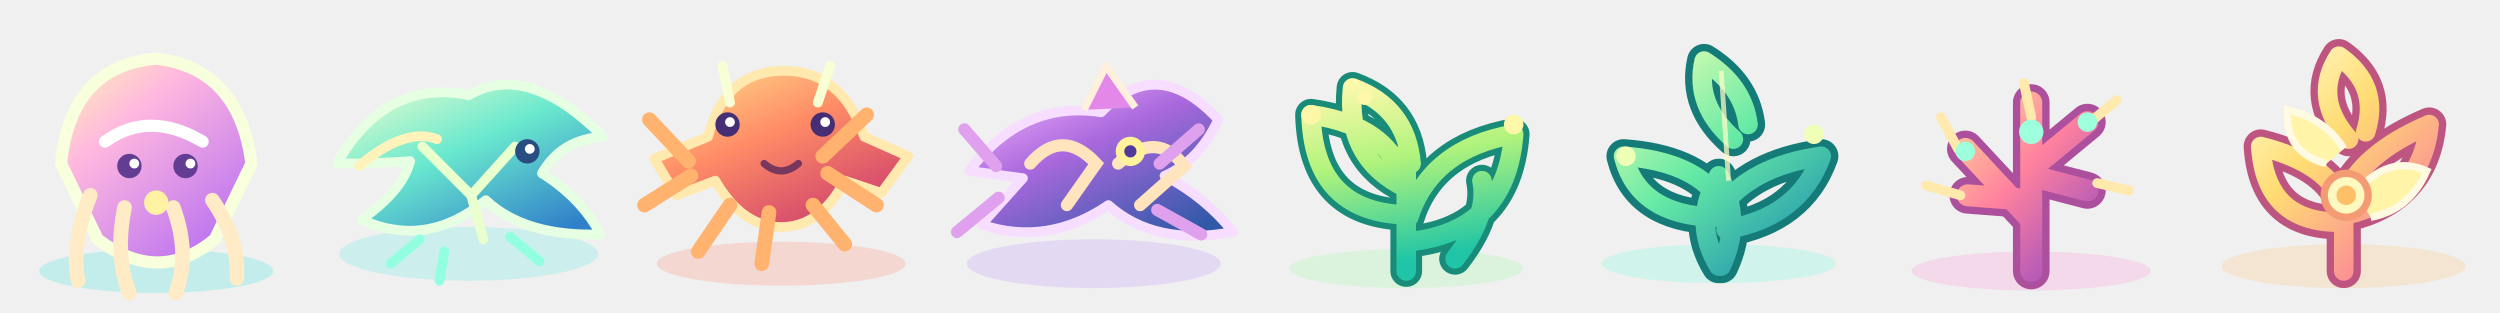
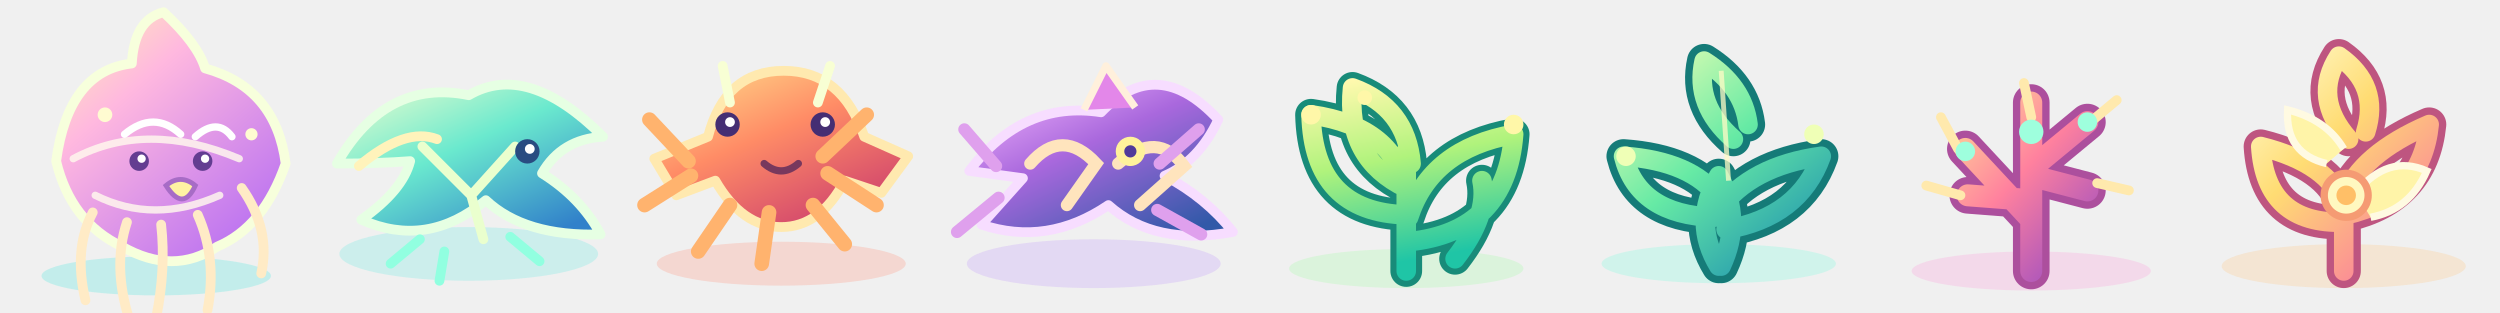
<svg xmlns="http://www.w3.org/2000/svg" width="1024" height="128" viewBox="0 0 1024 128">
  <defs>
    <linearGradient id="jelly" x2=".8" y2="1">
      <stop stop-color="#fff5b1" />
      <stop offset=".35" stop-color="#ffb8df" />
      <stop offset="1" stop-color="#b76ef2" />
    </linearGradient>
    <linearGradient id="glider" x2=".8" y2="1">
      <stop stop-color="#f4ffce" />
      <stop offset=".48" stop-color="#6ae9ce" />
      <stop offset="1" stop-color="#3181ca" />
    </linearGradient>
    <linearGradient id="crab" x2=".7" y2="1">
      <stop stop-color="#ffe38d" />
      <stop offset=".48" stop-color="#ff8c66" />
      <stop offset="1" stop-color="#cf426d" />
    </linearGradient>
    <linearGradient id="stalker" x2=".8" y2="1">
      <stop stop-color="#f8baff" />
      <stop offset=".46" stop-color="#a968dd" />
      <stop offset="1" stop-color="#3159a8" />
    </linearGradient>
    <linearGradient id="kelp" x2=".2" y2="1">
      <stop stop-color="#fff9ae" />
      <stop offset=".45" stop-color="#b0f37c" />
      <stop offset="1" stop-color="#1fc5a6" />
    </linearGradient>
    <linearGradient id="moss" x2=".8" y2="1">
      <stop stop-color="#edffb4" />
      <stop offset=".5" stop-color="#66eaa5" />
      <stop offset="1" stop-color="#259aaf" />
    </linearGradient>
    <linearGradient id="coral" x2=".8" y2="1">
      <stop stop-color="#ffd397" />
      <stop offset=".48" stop-color="#ff819e" />
      <stop offset="1" stop-color="#a954bd" />
    </linearGradient>
    <linearGradient id="bloom" x2=".8" y2="1">
      <stop stop-color="#fffbd0" />
      <stop offset=".43" stop-color="#ffdc73" />
      <stop offset="1" stop-color="#fa7e9c" />
    </linearGradient>
  </defs>
  <g transform="translate(0 0)">
-     <ellipse cx="64" cy="111" rx="48" ry="9" fill="#5ce9e0" opacity=".3" />
-     <path d="M25 67q4-40 39-43 34 4 39 43l-15 31q-23 19-48 0Z" fill="url(#jelly)" stroke="#f7ffdc" stroke-width="5" />
-     <path d="M37 80q-8 20-5 35m19-30q-4 20 2 35m18-35q7 19 1 35m15-38q11 16 10 32" fill="none" stroke="#ffebc6" stroke-width="6" stroke-linecap="round" />
-     <path d="M43 58q18-13 40 0" fill="none" stroke="#fff" stroke-width="5" stroke-linecap="round" />
-     <circle cx="53" cy="68" r="5" fill="#633d91" />
-     <circle cx="76" cy="68" r="5" fill="#633d91" />
-     <circle cx="55" cy="67" r="2" fill="#fff" />
-     <circle cx="78" cy="67" r="2" fill="#fff" />
-     <circle cx="64" cy="83" r="5" fill="#fff2a3" />
+     <ellipse cx="64" cy="113" rx="47" ry="8" fill="#5ce9e0" opacity=".3" />
+     <path d="M23 66q5-37 31-40 1-18 13-21 14 13 17 23 29 8 33 39-9 26-28 34-18 12-39 0Q29 91 23 66Z" fill="url(#jelly)" stroke="#f7ffdc" stroke-width="4" stroke-linejoin="round" />
+     <path d="M30 65q30-16 68 0m-59 15q24 12 51 0" fill="none" stroke="#fff7ed" stroke-width="3" stroke-linecap="round" opacity=".84" />
+     <path d="M38 87q-8 15-3 36m17-32q-6 18 1 40m13-39q2 18-2 38m17-42q8 18 4 39m14-50q12 17 8 35" fill="none" stroke="#ffebc6" stroke-width="4" stroke-linecap="round" />
+     <path d="M51 55q12-10 23 0m6 1q9-8 15 0" fill="none" stroke="#fff" stroke-width="3" stroke-linecap="round" />
+     <circle cx="57" cy="66" r="4" fill="#633d91" />
+     <circle cx="83" cy="66" r="4" fill="#633d91" />
+     <circle cx="58" cy="65" r="1.7" fill="#fff" />
+     <circle cx="84" cy="65" r="1.7" fill="#fff" />
+     <path d="M68 76q6-5 12 0-5 11-12 0Z" fill="#fff2a3" stroke="#a76cc6" stroke-width="2" />
+     <circle cx="43" cy="47" r="3" fill="#fffbd1" />
+     <circle cx="103" cy="55" r="2.5" fill="#fffbd1" />
  </g>
  <g transform="translate(128 0)">
    <ellipse cx="64" cy="104" rx="53" ry="11" fill="#4de8e1" opacity=".22" />
    <path d="M10 67q20-35 54-28Q88 25 119 56q-17 1-25 15 16 10 24 25-31 1-47-14-24 20-51 8 17-12 20-24-13 1-30 1Z" fill="url(#glider)" stroke="#e6ffe3" stroke-width="4" stroke-linejoin="round" />
    <path d="m45 60 20 20 18-20m-18 20 5 18" fill="none" stroke="#eaffce" stroke-width="4" stroke-linecap="round" stroke-linejoin="round" />
    <circle cx="88" cy="62" r="5" fill="#294c81" />
    <circle cx="89" cy="61" r="2" fill="#fff" />
    <path d="M19 68q19-16 32-11" fill="none" stroke="#fff3bb" stroke-width="4" stroke-linecap="round" />
    <path d="m44 98-12 10m22-5-2 12m29-18 12 10" stroke="#91ffe0" stroke-width="4" stroke-linecap="round" />
  </g>
  <g transform="translate(256 0)">
    <ellipse cx="64" cy="108" rx="51" ry="9" fill="#ff927c" opacity=".27" />
    <path d="M34 56q7-27 31-27t33 27l18 8-11 15-15-5q-10 19-26 19T37 74l-16 6-9-15Z" fill="url(#crab)" stroke="#ffe9af" stroke-width="4" stroke-linejoin="round" />
    <path d="m26 66-16-17m17 23L8 84m73-20 18-17m-16 24 20 13M43 84l-13 19m29-16-3 21m21-24 13 16" fill="none" stroke="#ffb36e" stroke-width="6" stroke-linecap="round" />
    <path d="m43 42-3-15m39 15 5-15" stroke="#f8ffd4" stroke-width="4" stroke-linecap="round" />
    <circle cx="42" cy="51" r="5" fill="#452e73" />
    <circle cx="81" cy="51" r="5" fill="#452e73" />
    <circle cx="43" cy="50" r="2" fill="#fff" />
    <circle cx="82" cy="50" r="2" fill="#fff" />
    <path d="M57 67q7 6 14 0" fill="none" stroke="#78385d" stroke-width="3" stroke-linecap="round" />
  </g>
  <g transform="translate(384 0)">
    <ellipse cx="64" cy="108" rx="52" ry="10" fill="#b887fd" opacity=".22" />
    <path d="M13 70q22-29 54-24 23-24 48 3-8 17-22 23 17 9 28 23-32 6-51-11-25 17-52 8l17-19Z" fill="url(#stalker)" stroke="#f7ddff" stroke-width="4" stroke-linejoin="round" />
    <path d="M38 67q13-15 27 0l-12 17m21-17q16-14 27 1l-18 16" fill="none" stroke="#ffe4bd" stroke-width="5" stroke-linecap="round" />
    <path d="m24 68-13-15m14 28L8 95m83-28 16-14m-17 33 18 10" fill="none" stroke="#dfa0ed" stroke-width="5" stroke-linecap="round" />
    <circle cx="79" cy="62" r="6" fill="#fff29b" />
    <circle cx="79" cy="62" r="2.5" fill="#503b9a" />
    <path d="m60 45 9-18 12 17" fill="#e387e9" stroke="#fff0dc" stroke-width="3" stroke-linejoin="round" />
  </g>
  <g transform="translate(512 0)">
    <ellipse cx="64" cy="110" rx="48" ry="8" fill="#91ff94" opacity=".22" />
    <path d="M64 111V62m0 26q-38-1-39-41 35 5 39 32m1 20q40-4 43-44-34 6-43 34m-1-12q-25-12-22-41 22 8 24 31m18 39q14-18 11-32" fill="none" stroke="#188b79" stroke-width="13" stroke-linecap="round" stroke-linejoin="round" />
    <path d="M64 111V62m0 26q-38-1-39-41 35 5 39 32m1 20q40-4 43-44-34 6-43 34m-1-12q-25-12-22-41 22 8 24 31m18 39q14-18 11-32" fill="none" stroke="url(#kelp)" stroke-width="8" stroke-linecap="round" stroke-linejoin="round" />
    <g fill="#fff7a8">
      <circle cx="25" cy="47" r="4" />
      <circle cx="108" cy="51" r="4" />
      <circle cx="47" cy="40" r="3" />
    </g>
  </g>
  <g transform="translate(640 0)">
    <ellipse cx="64" cy="108" rx="48" ry="8" fill="#65ffda" opacity=".23" />
    <path d="M64 109q-11-18 0-37 10 18 1 37m-3-20q-31-1-37-25 28 2 39 17m3 13q30-5 39-30-29 4-42 22m6-29q-16-14-12-32 16 10 18 26" fill="none" stroke="#157b78" stroke-width="14" stroke-linecap="round" stroke-linejoin="round" />
    <path d="M64 109q-11-18 0-37 10 18 1 37m-3-20q-31-1-37-25 28 2 39 17m3 13q30-5 39-30-29 4-42 22m6-29q-16-14-12-32 16 10 18 26" fill="none" stroke="url(#moss)" stroke-width="8" stroke-linecap="round" stroke-linejoin="round" />
    <circle cx="26" cy="64" r="4" fill="#efffb6" />
    <circle cx="103" cy="55" r="4" fill="#efffb6" />
    <path d="m65 29 3 45" stroke="#fffbc5" stroke-width="2" opacity=".75" />
  </g>
  <g transform="translate(768 0)">
    <ellipse cx="64" cy="111" rx="49" ry="8" fill="#ff8ad4" opacity=".22" />
    <path d="M64 111V53m0 37L37 61m27 8 23-19M64 82l-26-2m26-8 23 6m-23-7 0-29" fill="none" stroke="#ac4f9d" stroke-width="15" stroke-linecap="round" stroke-linejoin="round" />
    <path d="M64 111V53m0 37L37 61m27 8 23-19M64 82l-26-2m26-8 23 6m-23-7 0-29" fill="none" stroke="url(#coral)" stroke-width="9" stroke-linecap="round" stroke-linejoin="round" />
    <path d="m34 61-7-13m60 3 12-10M35 80l-14-4m70-1 13 3M64 48l-3-14" stroke="#ffe9ad" stroke-width="4" stroke-linecap="round" />
    <g fill="#9effdd">
      <circle cx="64" cy="54" r="5" />
      <circle cx="37" cy="62" r="4" />
      <circle cx="87" cy="50" r="4" />
    </g>
  </g>
  <g transform="translate(896 0)">
    <ellipse cx="64" cy="109" rx="50" ry="9" fill="#ffc275" opacity=".24" />
    <path d="M64 111V78m0 13q-32 1-34-31 28 7 34 24m1 4q31-7 34-37-28 12-35 30m2-24q-15-17-4-34 17 12 11 31" fill="none" stroke="#be5580" stroke-width="14" stroke-linecap="round" stroke-linejoin="round" />
    <path d="M64 111V78m0 13q-32 1-34-31 28 7 34 24m1 4q31-7 34-37-28 12-35 30m2-24q-15-17-4-34 17 12 11 31" fill="none" stroke="url(#bloom)" stroke-width="8" stroke-linecap="round" stroke-linejoin="round" />
    <path d="M57 67q-17-4-16-22 16 4 23 16m5 18q13-16 29-9-7 16-23 19" fill="#fff4a8" stroke="#fffae2" stroke-width="3" />
    <circle cx="65" cy="80" r="9" fill="#fff8c0" stroke="#f59b73" stroke-width="3" />
    <circle cx="65" cy="80" r="4" fill="#ffbf67" />
  </g>
</svg>
